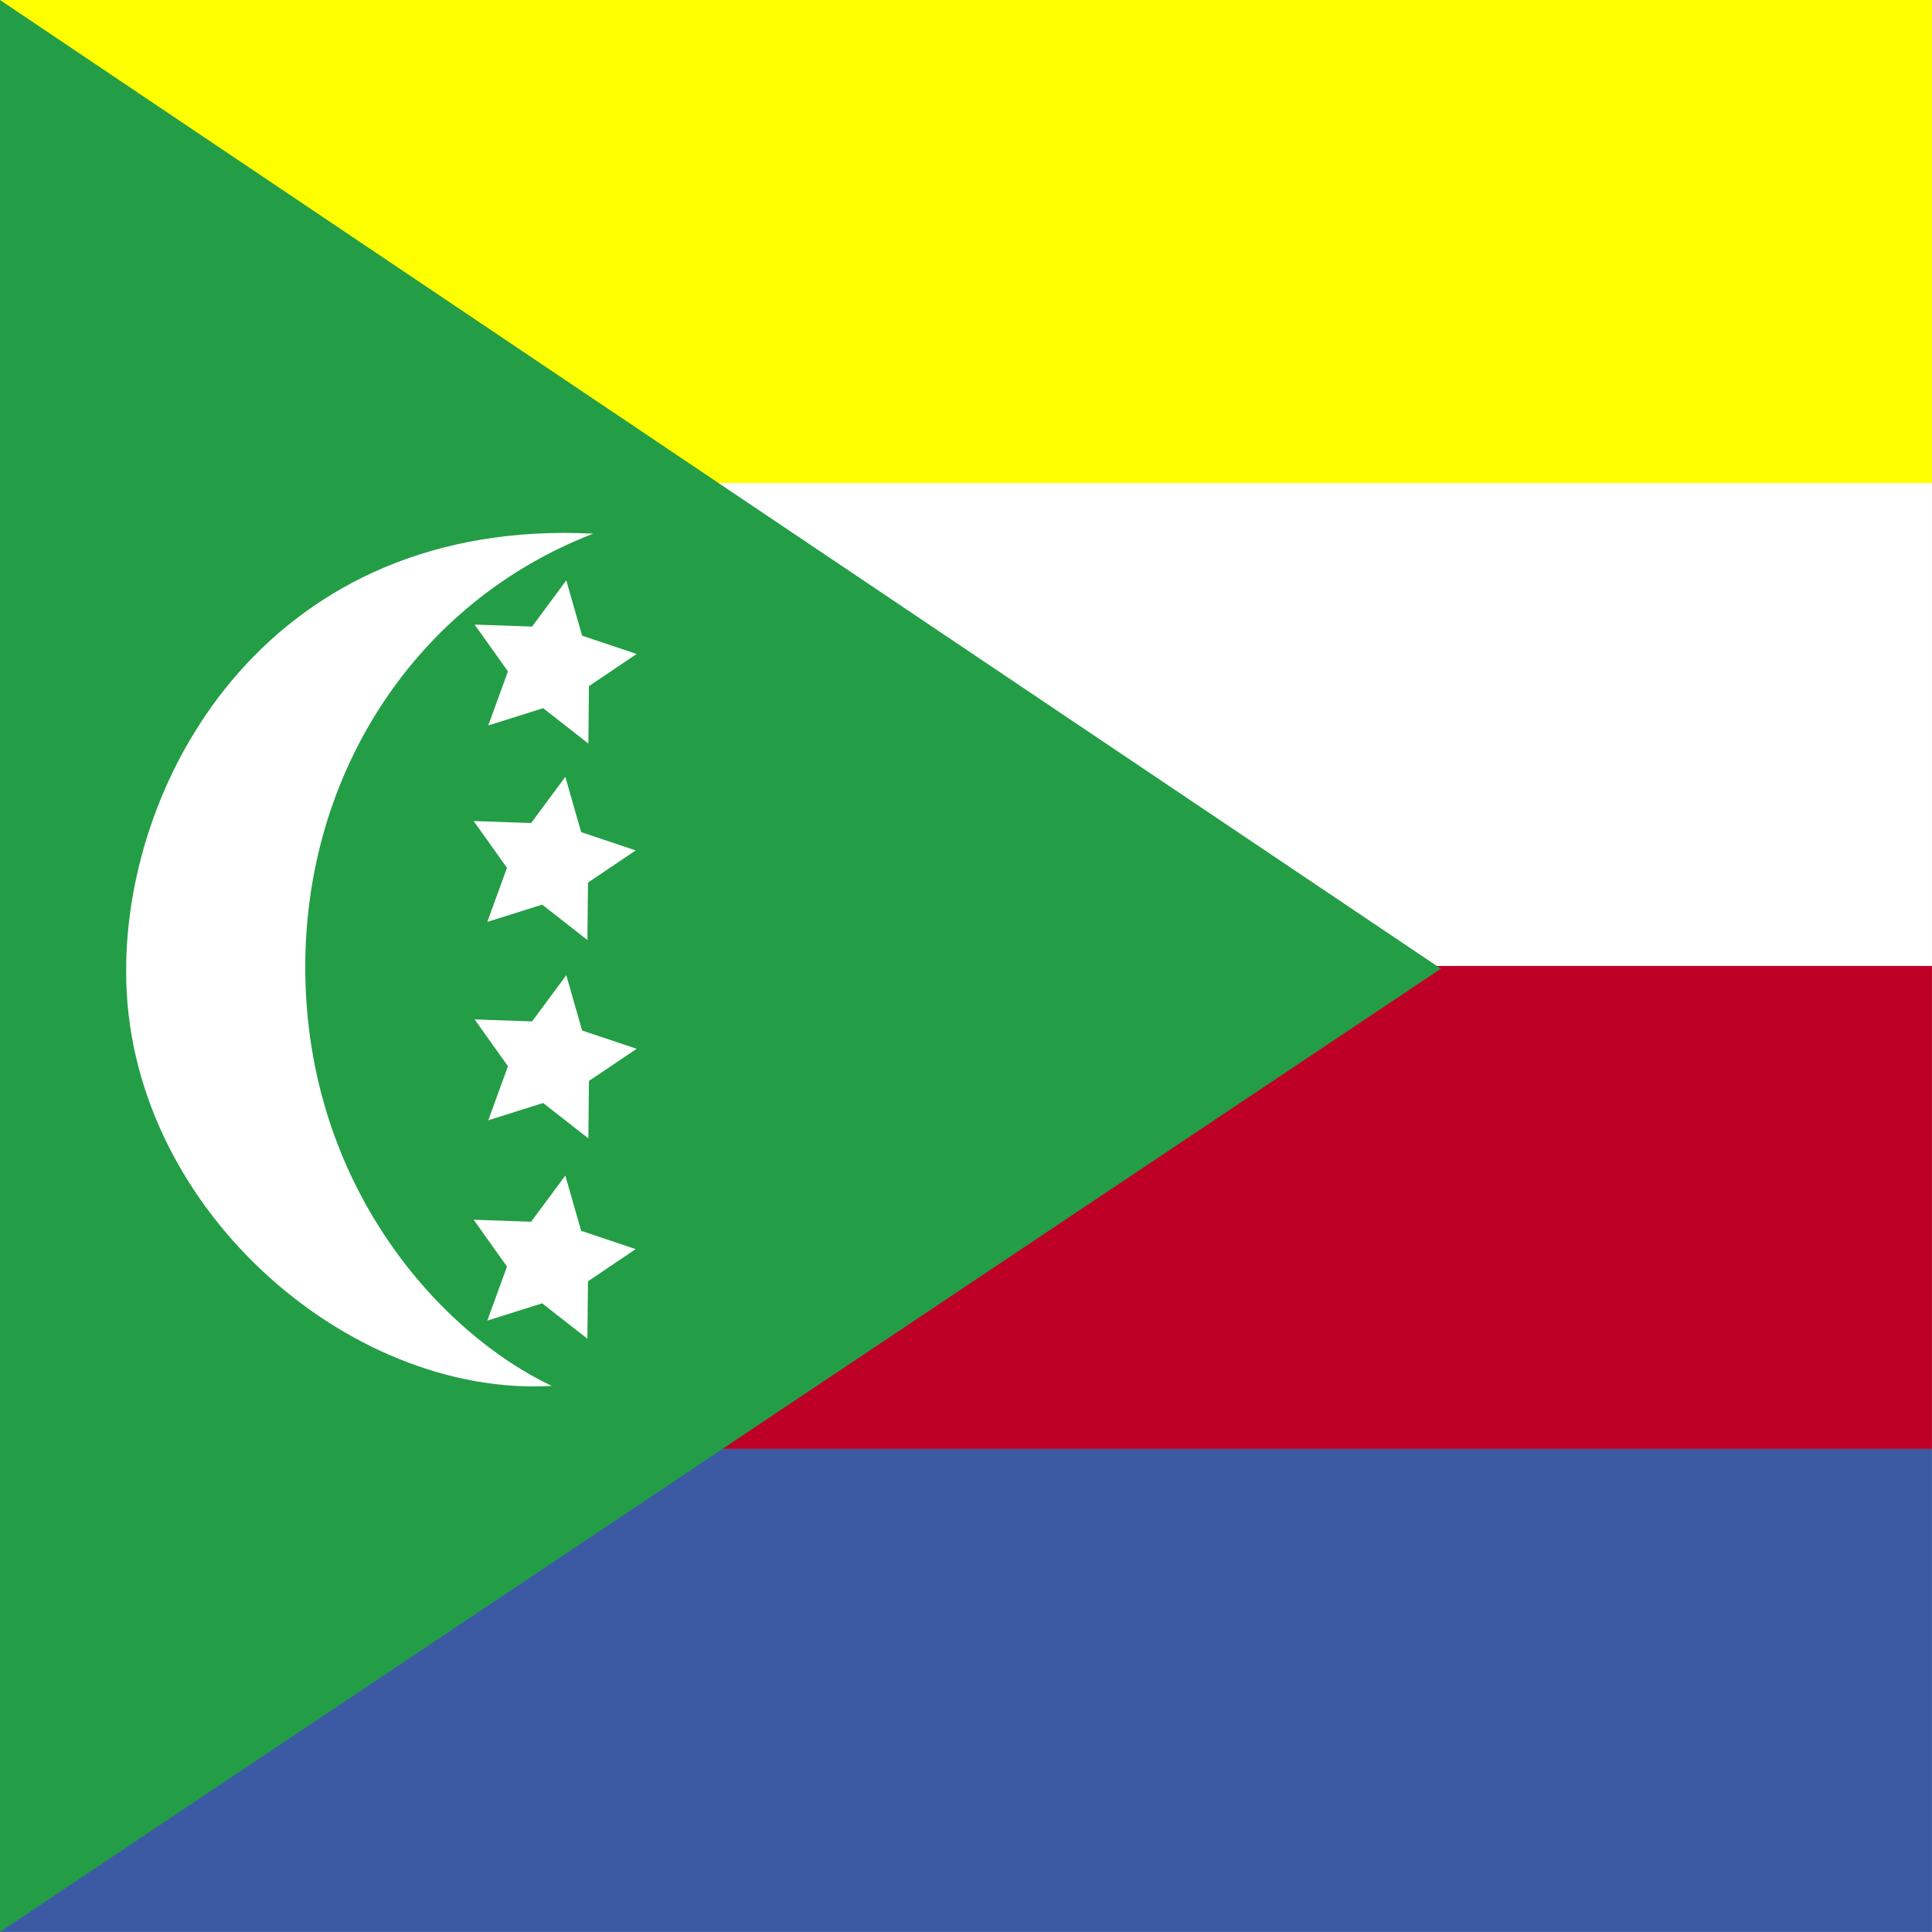
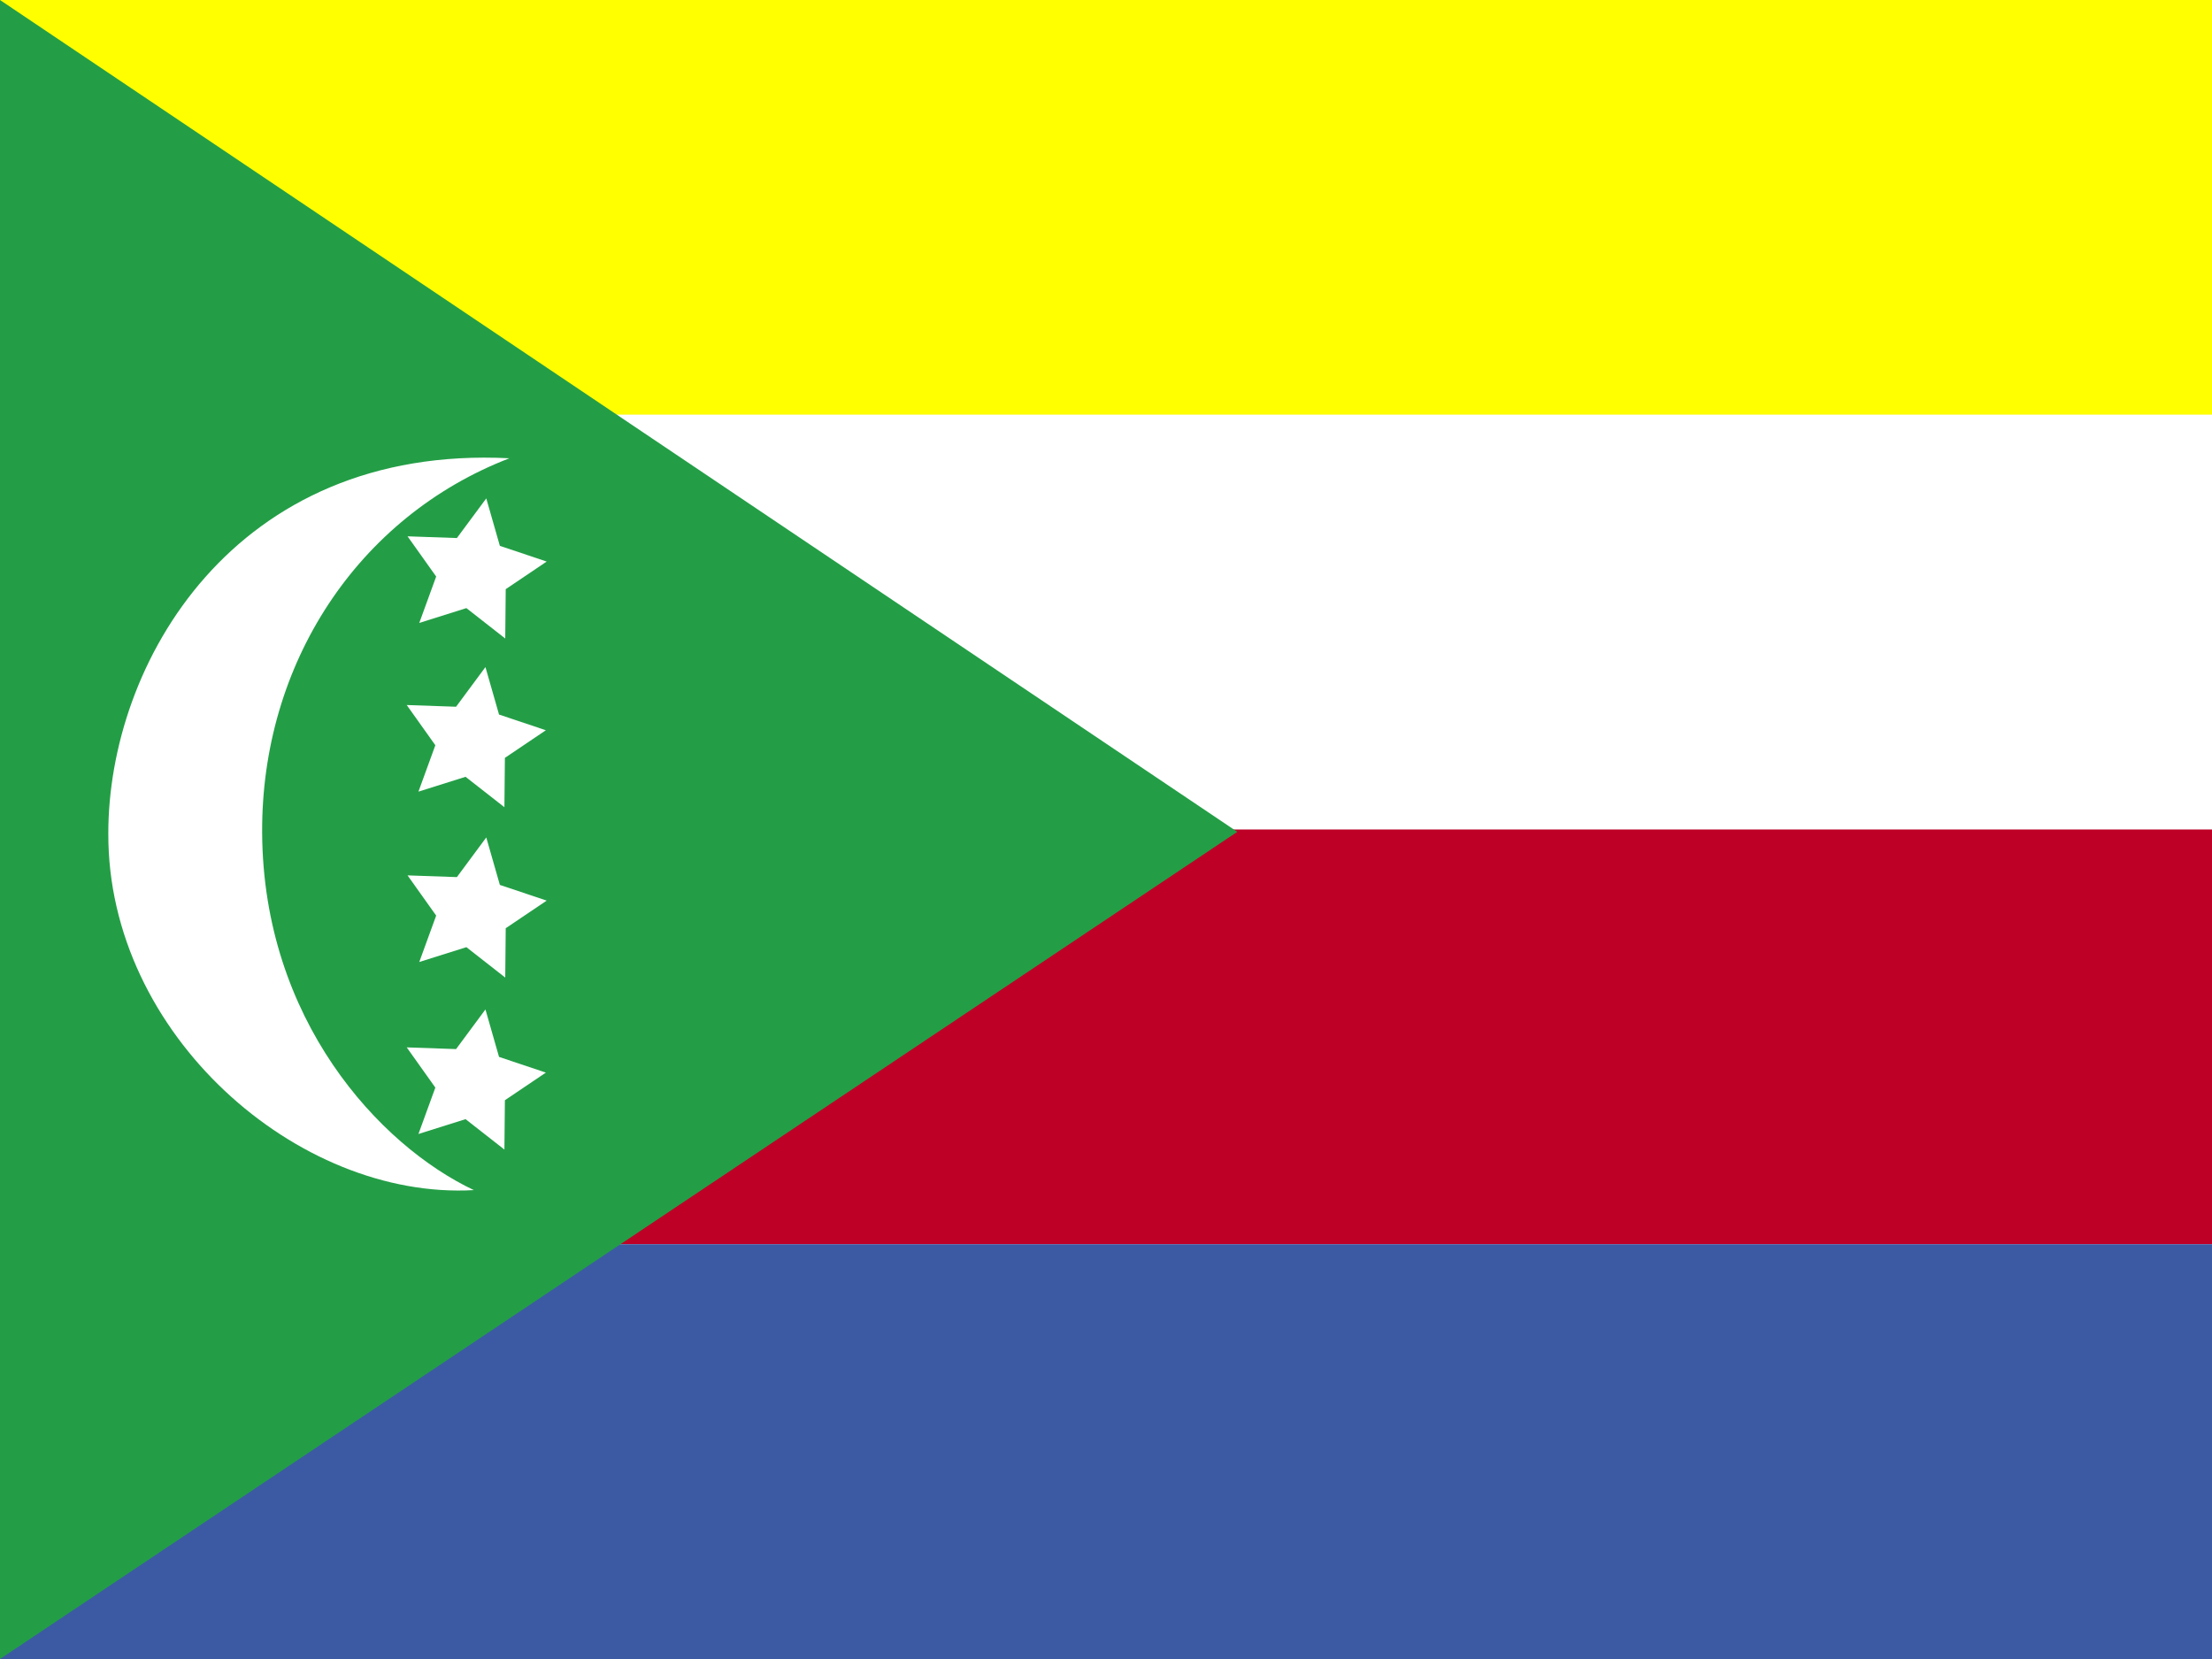
- <svg xmlns="http://www.w3.org/2000/svg" id="svg660" height="512" width="512" version="1.1">
+ <svg xmlns="http://www.w3.org/2000/svg" id="svg660" height="480" width="640" version="1.1">
  <defs id="defs662">
-     <clipPath id="clipPath4980" clipPathUnits="userSpaceOnUse">
-       <rect id="rect4982" fill-opacity="0.67" height="416.25" width="416.25" y="-0" x="0" />
+     <clipPath id="clipPath4687" clipPathUnits="userSpaceOnUse">
+       <rect id="rect4689" fill-opacity="0.67" height="512" width="682.67" y="0" x="0" />
    </clipPath>
  </defs>
-   <g id="flag" clip-path="url(#clipPath4980)" fill-rule="evenodd" transform="matrix(1.23 0 0 1.23 0 .000016587)">
-     <rect id="rect665" height="104.06" width="625" y="-0" x="0" stroke-width="1pt" fill="#ff0" />
-     <rect id="rect668" height="104.06" width="625" y="104.06" x="0" stroke-width="1pt" fill="#fff" />
-     <rect id="rect667" height="104.06" width="625" y="208.12" x="0" stroke-width="1pt" fill="#be0027" />
-     <rect id="rect666" height="104.06" width="625" y="312.19" x="0" stroke-width="1pt" fill="#3b5aa3" />
-     <path id="path664" d="m0 0.756v415.49l310.45-207.16-310.45-208.33z" transform="matrix(1 0 0 1.0018 0 -.75756)" fill="#239e46" />
-     <path id="path673" d="m127.81 114.98c-69.183-3.51-100.7 51.6-100.63 94.2-0.159 50.38 47.582 91.93 91.71 89.43-23.794-11.26-52.85-42.82-53.117-89.64-0.244-42.423 23.977-79.31 62.038-93.99z" fill="#fff" />
-     <polygon id="polygon674" d="m 126.773,160.213 -9.758,-7.63 -11.817,3.713 4.241,-11.638 -7.183,-10.091 12.379,0.437 7.378,-9.95 3.41,11.908 11.743,3.942 -10.272,6.923 z" points="126.77 160.21 117.02 152.58 105.2 156.3 109.44 144.66 102.26 134.57 114.64 135 122.01 125.05 125.42 136.96 137.17 140.9 126.89 147.83" stroke-width="1pt" fill="#fff" />
-     <polygon id="polygon675" d="m 126.773,160.213 -9.758,-7.63 -11.817,3.713 4.241,-11.638 -7.183,-10.091 12.379,0.437 7.378,-9.95 3.41,11.908 11.743,3.942 -10.272,6.923 z" points="126.77 160.21 117.02 152.58 105.2 156.3 109.44 144.66 102.26 134.57 114.64 135 122.01 125.05 125.42 136.96 137.17 140.9 126.89 147.83" transform="translate(-.20749 42.327)" stroke-width="1pt" fill="#fff" />
-     <polygon id="polygon676" d="m 126.773,160.213 -9.758,-7.63 -11.817,3.713 4.241,-11.638 -7.183,-10.091 12.379,0.437 7.378,-9.95 3.41,11.908 11.743,3.942 -10.272,6.923 z" points="126.77 160.21 117.02 152.58 105.2 156.3 109.44 144.66 102.26 134.57 114.64 135 122.01 125.05 125.42 136.96 137.17 140.9 126.89 147.83" transform="translate(-.0000096112 85.069)" stroke-width="1pt" fill="#fff" />
-     <polygon id="polygon677" d="m 126.773,160.213 -9.758,-7.63 -11.817,3.713 4.241,-11.638 -7.183,-10.091 12.379,0.437 7.378,-9.95 3.41,11.908 11.743,3.942 -10.272,6.923 z" points="126.77 160.21 117.02 152.58 105.2 156.3 109.44 144.66 102.26 134.57 114.64 135 122.01 125.05 125.42 136.96 137.17 140.9 126.89 147.83" transform="translate(-.20749 128.23)" stroke-width="1pt" fill="#fff" />
+   <g id="flag" clip-path="url(#clipPath4687)" fill-rule="evenodd" transform="scale(.9375)">
+     <rect id="rect665" height="128" width="768.77" y="-0" x="0" stroke-width="1pt" fill="#ff0" />
+     <rect id="rect668" height="128" width="768.77" y="128" x="0" stroke-width="1pt" fill="#fff" />
+     <rect id="rect667" height="128" width="768.77" y="256" x="0" stroke-width="1pt" fill="#be0027" />
+     <rect id="rect666" height="128" width="768.77" y="384" x="0" stroke-width="1pt" fill="#3b5aa3" />
+     <path id="path664" d="m0 0v512l381.86-255.28-381.86-256.72z" fill="#239e46" />
+     <path id="path673" d="m157.21 141.43c-85.097-4.31-123.87 63.47-123.78 115.87-0.194 61.97 58.529 113.08 112.81 109.99-29.27-13.84-65.008-52.66-65.337-110.25-0.3-52.18 29.497-97.55 76.307-115.61z" fill="#fff" />
+     <polygon id="polygon674" d="m 126.773,160.213 -9.758,-7.63 -11.817,3.713 4.241,-11.638 -7.183,-10.091 12.379,0.437 7.378,-9.95 3.41,11.908 11.743,3.942 -10.272,6.923 z" points="126.77 160.21 117.02 152.58 105.2 156.3 109.44 144.66 102.26 134.57 114.64 135 122.01 125.05 125.42 136.96 137.17 140.9 126.89 147.83" transform="matrix(1.23 0 0 1.23 0 .000016587)" stroke-width="1pt" fill="#fff" />
+     <polygon id="polygon675" d="m 126.773,160.213 -9.758,-7.63 -11.817,3.713 4.241,-11.638 -7.183,-10.091 12.379,0.437 7.378,-9.95 3.41,11.908 11.743,3.942 -10.272,6.923 z" points="126.77 160.21 117.02 152.58 105.2 156.3 109.44 144.66 102.26 134.57 114.64 135 122.01 125.05 125.42 136.96 137.17 140.9 126.89 147.83" transform="matrix(1.23 0 0 1.23 -.25522 52.063)" stroke-width="1pt" fill="#fff" />
+     <polygon id="polygon676" d="m 126.773,160.213 -9.758,-7.63 -11.817,3.713 4.241,-11.638 -7.183,-10.091 12.379,0.437 7.378,-9.95 3.41,11.908 11.743,3.942 -10.272,6.923 z" points="126.77 160.21 117.02 152.58 105.2 156.3 109.44 144.66 102.26 134.57 114.64 135 122.01 125.05 125.42 136.96 137.17 140.9 126.89 147.83" transform="matrix(1.23 0 0 1.23 -.000011822 104.64)" stroke-width="1pt" fill="#fff" />
+     <polygon id="polygon677" d="m 126.773,160.213 -9.758,-7.63 -11.817,3.713 4.241,-11.638 -7.183,-10.091 12.379,0.437 7.378,-9.95 3.41,11.908 11.743,3.942 -10.272,6.923 z" points="126.77 160.21 117.02 152.58 105.2 156.3 109.44 144.66 102.26 134.57 114.64 135 122.01 125.05 125.42 136.96 137.17 140.9 126.89 147.83" transform="matrix(1.23 0 0 1.23 -.25522 157.72)" stroke-width="1pt" fill="#fff" />
  </g>
</svg>
